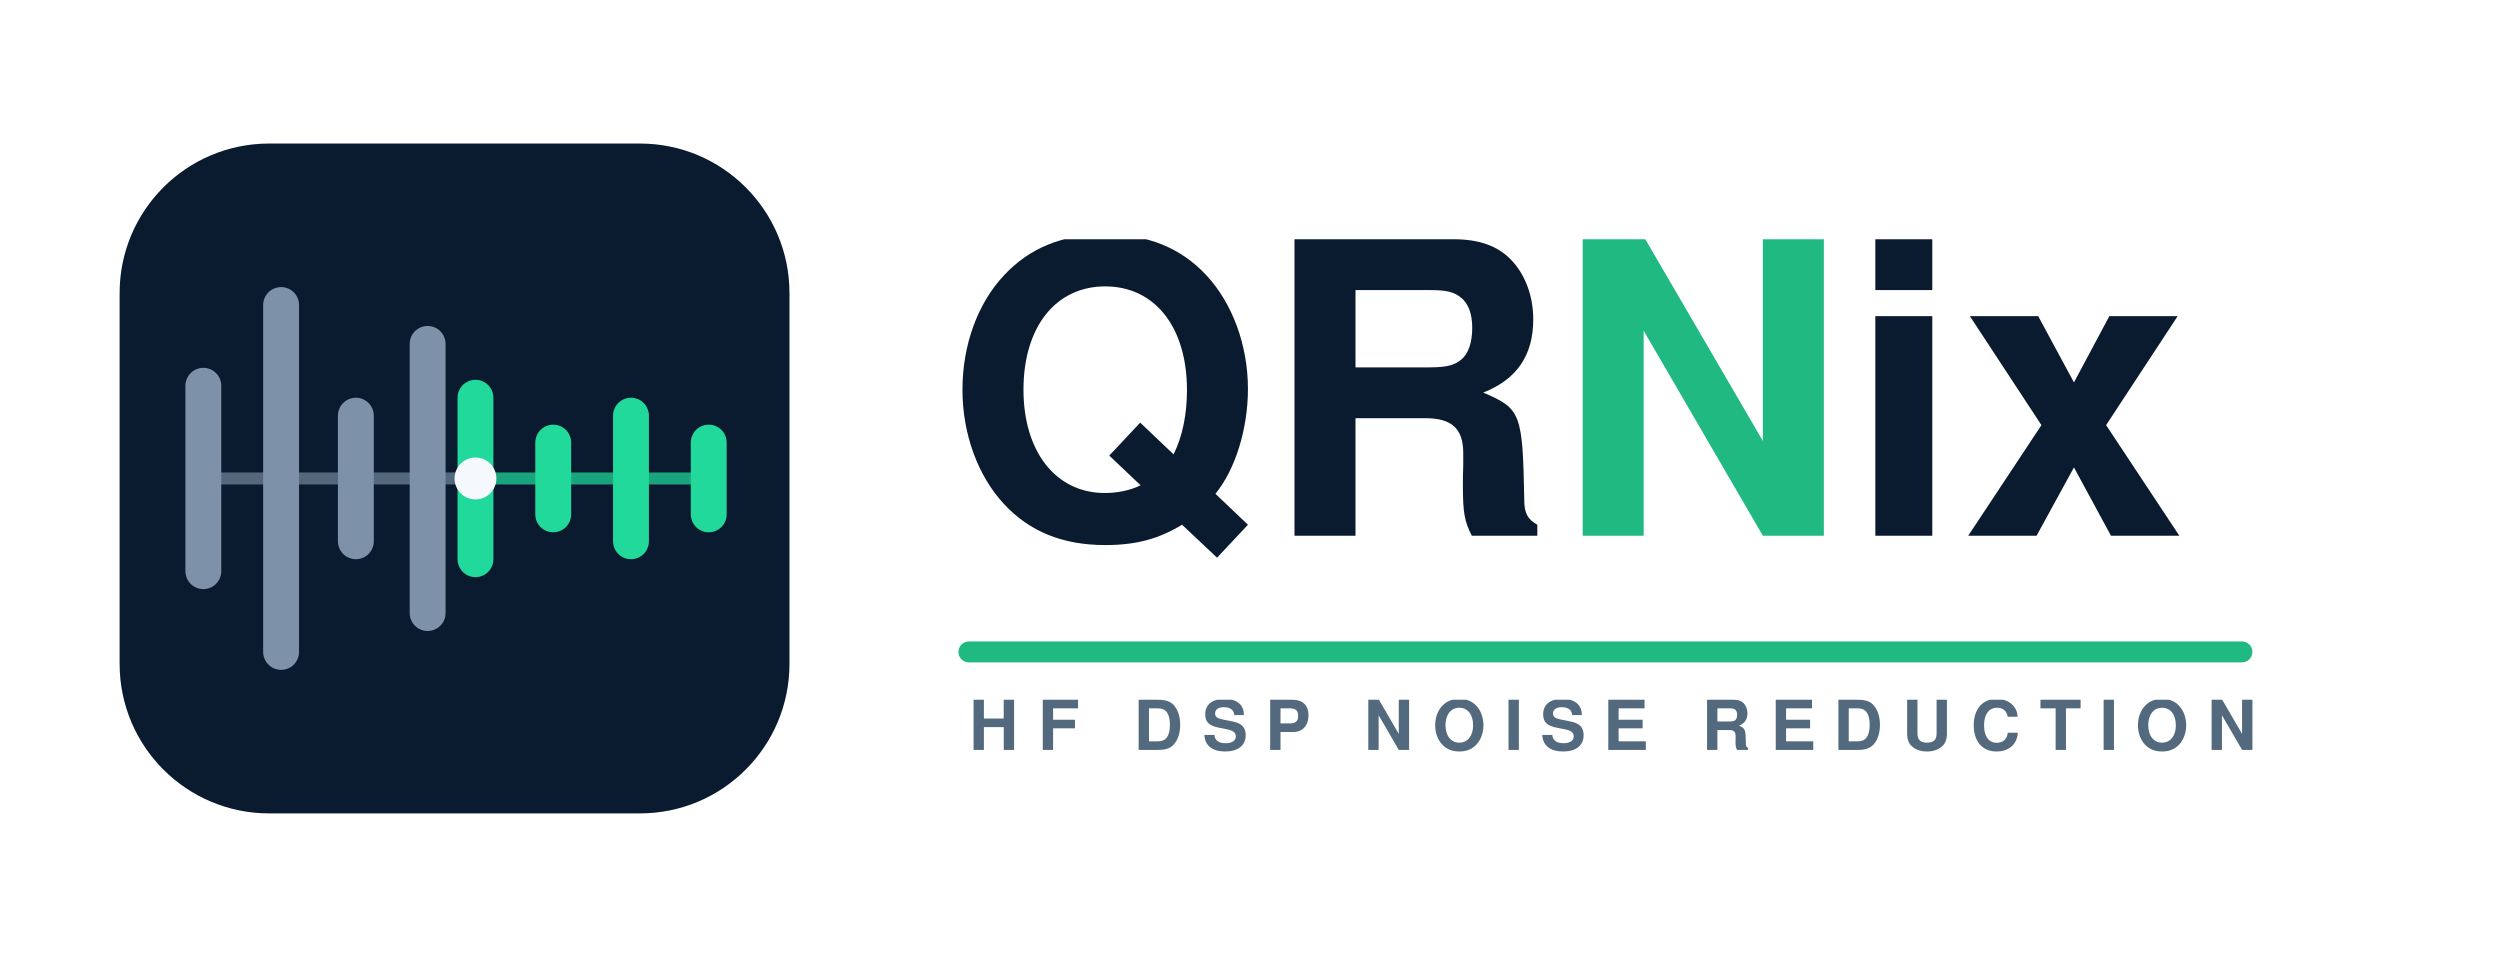
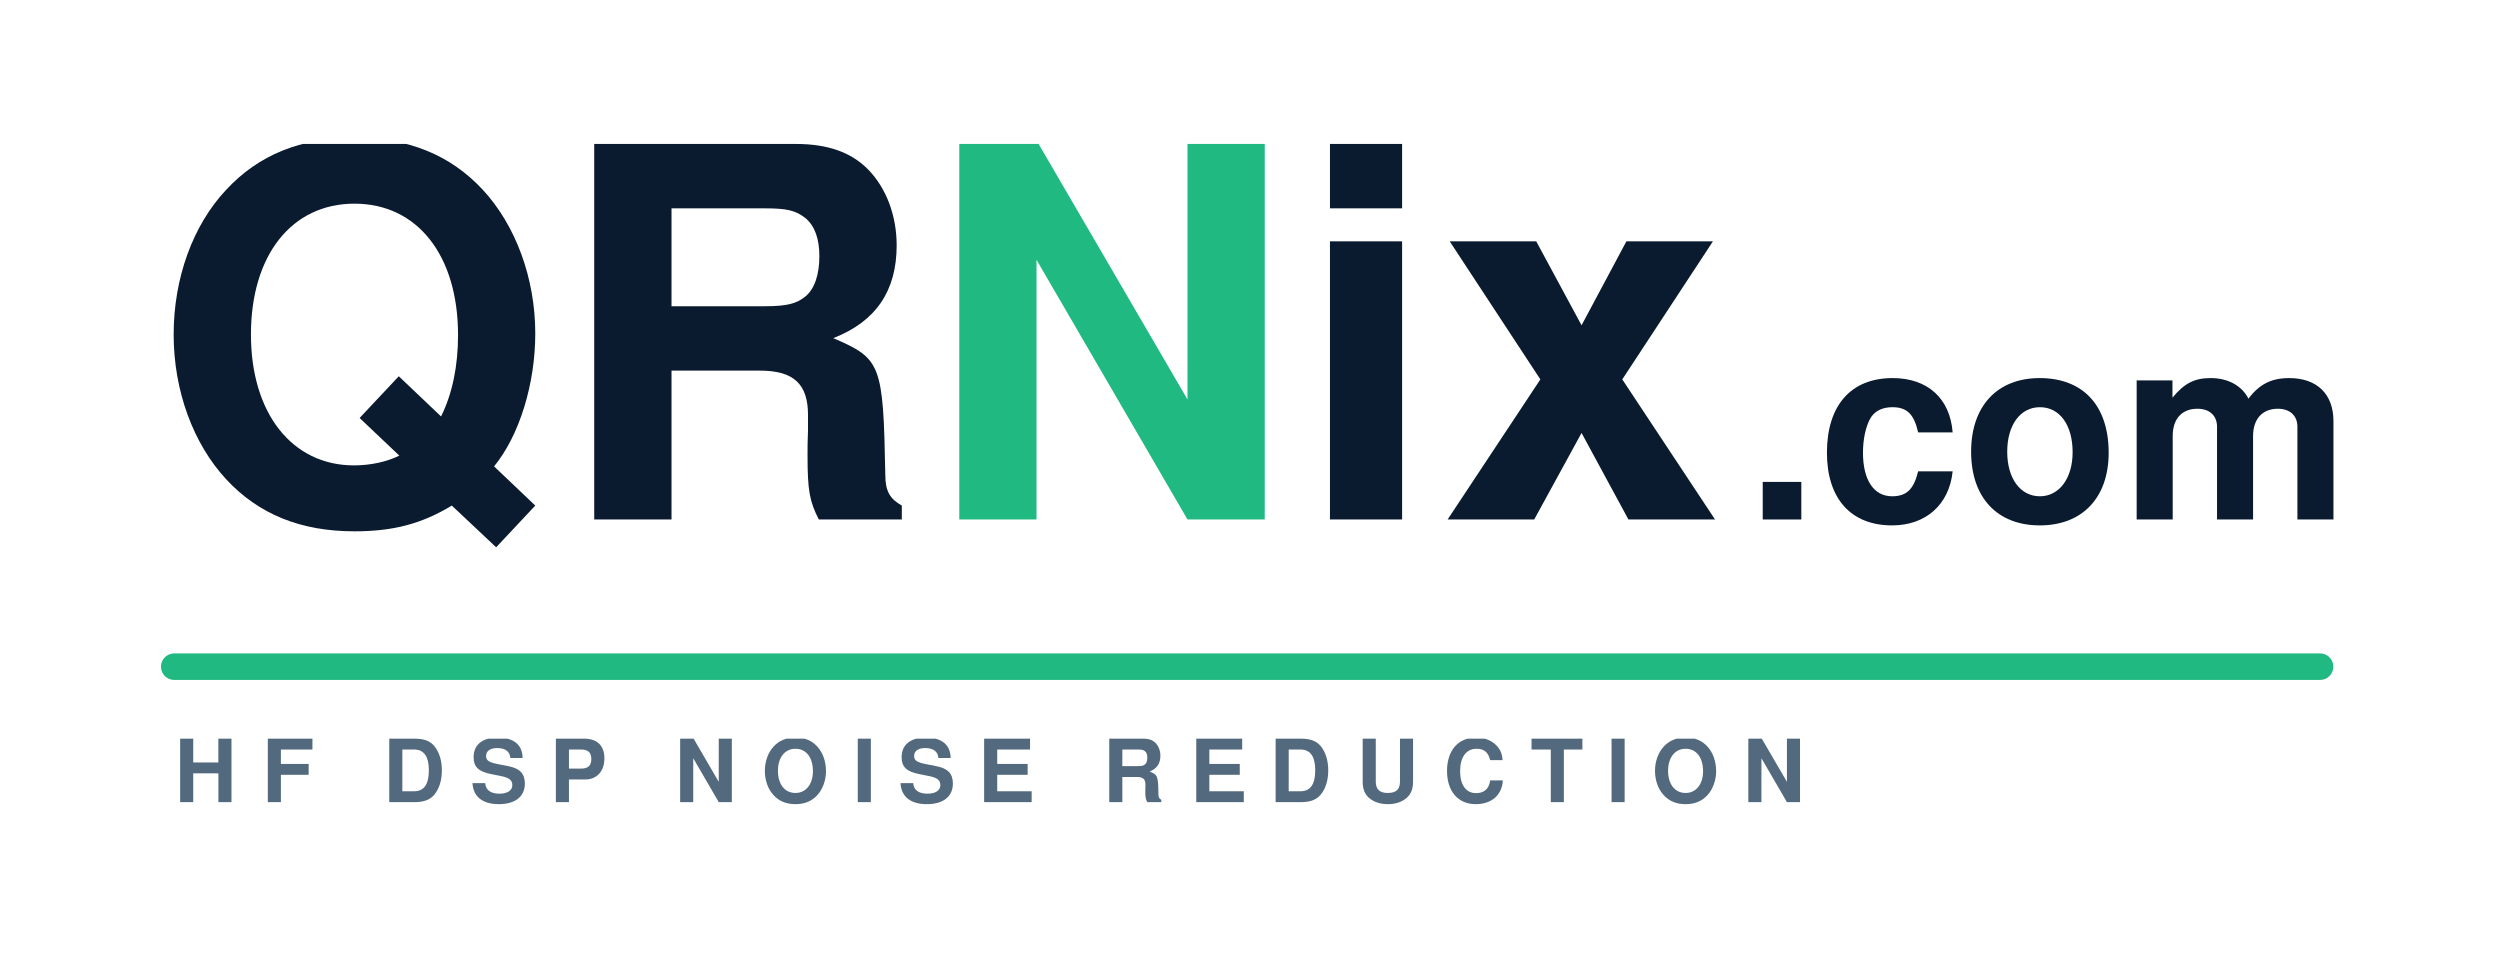
- <svg xmlns="http://www.w3.org/2000/svg" xmlns:xlink="http://www.w3.org/1999/xlink" viewBox="0 0 836 320" role="img" aria-labelledby="title desc">
-   <g transform="translate(40 48)">
-     <rect width="224" height="224" rx="50" fill="#0A1A2F" />
-     <path d="M28 112 H113" fill="none" stroke="#7D92A8" stroke-width="4" stroke-linecap="round" opacity=".65" />
-     <path d="M125 112 H197" fill="none" stroke="#20D99A" stroke-width="4" stroke-linecap="round" opacity=".72" />
-     <path d="M28 81 V143 M54 54 V170 M79 91 V133 M103 67 V157" fill="none" stroke="#7D92A8" stroke-width="12" stroke-linecap="round" />
-     <path d="M119 85 V139 M145 100 V124 M171 91 V133 M197 100 V124" fill="none" stroke="#20D99A" stroke-width="12" stroke-linecap="round" />
-     <circle cx="119" cy="112" r="7" fill="#F5F8FC" />
-   </g>
-   <svg x="316" y="80" width="416" height="136" viewBox="0 0 416 136" aria-hidden="true">
+ <svg xmlns="http://www.w3.org/2000/svg" xmlns:xlink="http://www.w3.org/1999/xlink" viewBox="0 0 660 254" role="img" aria-labelledby="title desc">
+   <svg x="40" y="38" width="416" height="136" viewBox="0 0 416 136" aria-hidden="true">
    <defs>
      <g>
        <g id="word-light-glyph-0-0">
          <path d="M 90.438 -14.016 C 97.109 -22.172 101.312 -35.766 101.312 -49.094 C 101.312 -63.641 96.156 -77.656 87.453 -87.047 C 78.875 -96.281 67.734 -100.781 53.578 -100.781 C 39.438 -100.781 28.281 -96.281 19.719 -87.047 C 10.875 -77.656 5.844 -63.641 5.844 -48.828 C 5.844 -34 11.016 -19.984 19.719 -10.609 C 28.281 -1.359 39.438 3.125 53.578 3.125 C 63.922 3.125 71.406 1.094 79.281 -3.672 L 90.984 7.344 L 101.312 -3.672 Z M 65.281 -37.812 L 54.938 -26.797 L 65.422 -16.859 C 62.156 -15.234 57.797 -14.281 53.453 -14.281 C 37.125 -14.281 26.25 -28.016 26.25 -48.828 C 26.25 -69.766 36.984 -83.375 53.578 -83.375 C 70.172 -83.375 80.922 -69.766 80.922 -48.688 C 80.922 -40.531 79.422 -33.188 76.438 -27.203 Z M 65.281 -37.812 " />
        </g>
        <g id="word-light-glyph-0-1">
          <path d="M 31.281 -39.297 L 54.672 -39.297 C 63.516 -39.297 67.312 -35.766 67.312 -27.609 L 67.312 -23.531 C 67.188 -20.938 67.188 -18.5 67.188 -17 C 67.188 -7.609 67.734 -4.766 70.172 0 L 92.078 0 L 92.078 -3.672 C 88.938 -5.438 87.719 -7.484 87.719 -11.828 C 87.172 -41.078 86.625 -42.438 73.984 -47.875 C 85.141 -52.219 90.719 -60.25 90.719 -72.359 C 90.719 -80.234 87.984 -87.453 83.234 -92.344 C 78.75 -96.969 72.484 -99.141 64.062 -99.141 L 10.875 -99.141 L 10.875 0 L 31.281 0 Z M 31.281 -56.297 L 31.281 -82.141 L 55.891 -82.141 C 61.75 -82.141 64.062 -81.594 66.641 -79.562 C 69.094 -77.516 70.312 -74.125 70.312 -69.5 C 70.312 -64.734 69.094 -60.922 66.641 -58.891 C 64.328 -56.984 61.75 -56.297 55.891 -56.297 Z M 31.281 -56.297 " />
        </g>
        <g id="word-light-glyph-0-2">
          <path d="M 69.5 0 L 89.891 0 L 89.891 -99.141 L 69.5 -99.141 L 69.5 -31.688 L 30.188 -99.141 L 9.25 -99.141 L 9.25 0 L 29.641 0 L 29.641 -68.547 Z M 69.5 0 " />
        </g>
        <g id="word-light-glyph-0-3">
          <path d="M 28.156 -73.438 L 9.109 -73.438 L 9.109 0 L 28.156 0 Z M 28.156 -99.141 L 9.109 -99.141 L 9.109 -82.141 L 28.156 -82.141 Z M 28.156 -99.141 " />
        </g>
        <g id="word-light-glyph-0-4">
          <path d="M 48.281 -36.984 L 72.219 -73.438 L 49.375 -73.438 L 37.531 -51.266 L 25.562 -73.438 L 2.719 -73.438 L 26.656 -36.984 L 2.172 0 L 25.031 0 L 37.531 -22.844 L 49.906 0 L 72.766 0 Z M 48.281 -36.984 " />
        </g>
      </g>
    </defs>
    <g fill="rgb(3.922%, 10.196%, 18.431%)" fill-opacity="1">
      <use xlink:href="#word-light-glyph-0-0" x="0" y="99.144" />
      <use xlink:href="#word-light-glyph-0-1" x="106" y="99.144" />
    </g>
    <g fill="rgb(12.549%, 72.549%, 50.98%)" fill-opacity="1">
      <use xlink:href="#word-light-glyph-0-2" x="204" y="99.144" />
    </g>
    <g fill="rgb(3.922%, 10.196%, 18.431%)" fill-opacity="1">
      <use xlink:href="#word-light-glyph-0-3" x="302" y="99.144" />
      <use xlink:href="#word-light-glyph-0-4" x="340" y="99.144" />
    </g>
  </svg>
-   <line x1="324" y1="218" x2="749.7" y2="218" stroke="#20B982" stroke-width="7" stroke-linecap="round" />
-   <svg x="324" y="234" width="431" height="23" viewBox="0 0 431 23" aria-hidden="true">
+   <svg x="461" y="87.57" width="159" height="68" viewBox="0 0 159 68" aria-hidden="true">
+     <defs>
+       <g>
+         <g id="com-light-glyph-0-0">
+           <path d="M 14.547 -9.922 L 4.359 -9.922 L 4.359 0 L 14.547 0 Z M 14.547 -9.922 " />
+         </g>
+         <g id="com-light-glyph-0-1">
+           <path d="M 35.5 -22.984 C 34.812 -31.953 28.906 -37.328 19.656 -37.328 C 8.641 -37.328 2.312 -30.125 2.312 -17.609 C 2.312 -5.516 8.641 1.562 19.516 1.562 C 28.422 1.562 34.609 -3.938 35.5 -12.719 L 26.391 -12.719 C 25.234 -7.953 23.328 -6.125 19.516 -6.125 C 14.688 -6.125 11.828 -10.406 11.828 -17.609 C 11.828 -21.141 12.516 -24.344 13.672 -26.516 C 14.75 -28.562 16.859 -29.641 19.578 -29.641 C 23.453 -29.641 25.297 -27.812 26.391 -22.984 Z M 35.5 -22.984 " />
+         </g>
+         <g id="com-light-glyph-0-2">
+           <path d="M 20.469 -37.328 C 9.25 -37.328 2.375 -29.922 2.375 -17.891 C 2.375 -5.781 9.25 1.562 20.531 1.562 C 31.75 1.562 38.688 -5.781 38.688 -17.609 C 38.688 -30.062 31.953 -37.328 20.469 -37.328 Z M 20.531 -29.641 C 25.766 -29.641 29.172 -24.953 29.172 -17.75 C 29.172 -10.875 25.641 -6.125 20.531 -6.125 C 15.375 -6.125 11.906 -10.812 11.906 -17.891 C 11.906 -24.953 15.375 -29.641 20.531 -29.641 Z M 20.531 -29.641 " />
+         </g>
+         <g id="com-light-glyph-0-3">
+           <path d="M 4.078 -36.719 L 4.078 0 L 13.594 0 L 13.594 -22.031 C 13.594 -26.594 16.047 -29.234 20.125 -29.234 C 23.328 -29.234 25.297 -27.406 25.297 -24.484 L 25.297 0 L 34.812 0 L 34.812 -22.031 C 34.812 -26.516 37.266 -29.234 41.344 -29.234 C 44.547 -29.234 46.516 -27.406 46.516 -24.484 L 46.516 0 L 56.031 0 L 56.031 -25.969 C 56.031 -33.109 51.688 -37.328 44.344 -37.328 C 39.641 -37.328 36.453 -35.703 33.594 -31.891 C 31.828 -35.359 28.156 -37.328 23.594 -37.328 C 19.375 -37.328 16.656 -35.969 13.531 -32.156 L 13.531 -36.719 Z M 4.078 -36.719 " />
+         </g>
+       </g>
+     </defs>
+     <g fill="rgb(3.922%, 10.196%, 18.431%)" fill-opacity="1">
+       <use xlink:href="#com-light-glyph-0-0" x="0" y="49.572" />
+       <use xlink:href="#com-light-glyph-0-1" x="19" y="49.572" />
+       <use xlink:href="#com-light-glyph-0-2" x="57" y="49.572" />
+       <use xlink:href="#com-light-glyph-0-3" x="99" y="49.572" />
+     </g>
+   </svg>
+   <line x1="46" y1="176" x2="612.5" y2="176" stroke="#20B982" stroke-width="7" stroke-linecap="round" />
+   <svg x="46" y="195" width="431" height="23" viewBox="0 0 431 23" aria-hidden="true">
    <defs>
      <g>
        <g id="desc-light-glyph-0-0">
          <path d="M 11.656 -7.609 L 11.656 0 L 15.109 0 L 15.109 -16.766 L 11.641 -16.766 L 11.641 -10.484 L 5.016 -10.484 L 5.016 -16.766 L 1.562 -16.766 L 1.562 0 L 5.016 0 L 5.016 -7.609 Z M 11.656 -7.609 " />
        </g>
        <g id="desc-light-glyph-0-1">
          <path d="M 5.156 -7.219 L 12.484 -7.219 L 12.484 -10.094 L 5.156 -10.094 L 5.156 -13.891 L 13.484 -13.891 L 13.484 -16.766 L 1.703 -16.766 L 1.703 0 L 5.156 0 Z M 5.156 -7.219 " />
        </g>
        <g id="desc-light-glyph-0-2">
</g>
        <g id="desc-light-glyph-0-3">
          <path d="M 1.766 0 L 8.328 0 C 10.875 0 12.484 -0.594 13.641 -1.953 C 14.953 -3.516 15.656 -5.766 15.656 -8.391 C 15.656 -11 14.953 -13.25 13.641 -14.828 C 12.484 -16.188 10.906 -16.766 8.328 -16.766 L 1.766 -16.766 Z M 5.219 -2.875 L 5.219 -13.891 L 8.328 -13.891 C 10.922 -13.891 12.219 -12.078 12.219 -8.375 C 12.219 -4.688 10.922 -2.875 8.328 -2.875 Z M 5.219 -2.875 " />
        </g>
        <g id="desc-light-glyph-0-4">
          <path d="M 13.969 -11.656 C 13.938 -15.141 11.609 -17.047 7.391 -17.047 C 3.359 -17.047 1.031 -15.156 1.031 -11.891 C 1.031 -9.297 2.344 -8.031 5.75 -7.391 L 8.094 -6.922 C 10.391 -6.484 11.25 -5.844 11.25 -4.484 C 11.25 -3.078 9.953 -2.234 7.859 -2.234 C 5.516 -2.234 4.203 -3.219 4.094 -5.016 L 0.734 -5.016 C 0.938 -1.422 3.406 0.531 7.688 0.531 C 12 0.531 14.562 -1.469 14.562 -4.906 C 14.562 -7.547 13.219 -8.922 10.125 -9.516 L 7.5 -10.031 C 5.031 -10.516 4.328 -11 4.328 -12.219 C 4.328 -13.484 5.422 -14.281 7.219 -14.281 C 9.406 -14.281 10.625 -13.359 10.734 -11.656 Z M 13.969 -11.656 " />
        </g>
        <g id="desc-light-glyph-0-5">
          <path d="M 5.203 -5.984 L 9.5 -5.984 C 12.578 -5.984 14.562 -8.172 14.562 -11.562 C 14.562 -14.922 12.656 -16.766 9.156 -16.766 L 1.75 -16.766 L 1.75 0 L 5.203 0 Z M 5.203 -8.859 L 5.203 -13.891 L 8.422 -13.891 C 10.266 -13.891 11.109 -13.094 11.109 -11.391 C 11.109 -9.656 10.266 -8.859 8.422 -8.859 Z M 5.203 -8.859 " />
        </g>
        <g id="desc-light-glyph-0-6">
          <path d="M 11.75 0 L 15.203 0 L 15.203 -16.766 L 11.75 -16.766 L 11.75 -5.359 L 5.109 -16.766 L 1.562 -16.766 L 1.562 0 L 5.016 0 L 5.016 -11.594 Z M 11.75 0 " />
        </g>
        <g id="desc-light-glyph-0-7">
          <path d="M 8.969 -17.047 C 6.625 -17.047 4.688 -16.266 3.266 -14.719 C 1.766 -13.109 0.922 -10.766 0.922 -8.25 C 0.922 -5.75 1.766 -3.375 3.266 -1.797 C 4.719 -0.234 6.594 0.531 9 0.531 C 11.391 0.531 13.266 -0.234 14.719 -1.797 C 16.172 -3.328 17.062 -5.766 17.062 -8.141 C 17.062 -10.766 16.219 -13.141 14.719 -14.719 C 13.25 -16.312 11.406 -17.047 8.969 -17.047 Z M 9 -14.094 C 11.828 -14.094 13.609 -11.797 13.609 -8.172 C 13.609 -4.719 11.75 -2.422 9 -2.422 C 6.188 -2.422 4.375 -4.719 4.375 -8.25 C 4.375 -11.797 6.188 -14.094 9 -14.094 Z M 9 -14.094 " />
        </g>
        <g id="desc-light-glyph-0-8">
          <path d="M 4.906 -16.766 L 1.453 -16.766 L 1.453 0 L 4.906 0 Z M 4.906 -16.766 " />
        </g>
        <g id="desc-light-glyph-0-9">
          <path d="M 5.266 -7.219 L 13.297 -7.219 L 13.297 -10.094 L 5.266 -10.094 L 5.266 -13.891 L 13.938 -13.891 L 13.938 -16.766 L 1.812 -16.766 L 1.812 0 L 14.359 0 L 14.359 -2.875 L 5.266 -2.875 Z M 5.266 -7.219 " />
        </g>
        <g id="desc-light-glyph-0-10">
          <path d="M 5.297 -6.641 L 9.25 -6.641 C 10.734 -6.641 11.391 -6.047 11.391 -4.672 L 11.391 -3.984 C 11.359 -3.547 11.359 -3.125 11.359 -2.875 C 11.359 -1.281 11.453 -0.812 11.875 0 L 15.578 0 L 15.578 -0.625 C 15.047 -0.922 14.828 -1.266 14.828 -2 C 14.75 -6.953 14.656 -7.172 12.516 -8.094 C 14.391 -8.828 15.344 -10.188 15.344 -12.234 C 15.344 -13.562 14.875 -14.781 14.078 -15.609 C 13.312 -16.406 12.266 -16.766 10.828 -16.766 L 1.844 -16.766 L 1.844 0 L 5.297 0 Z M 5.297 -9.516 L 5.297 -13.891 L 9.453 -13.891 C 10.438 -13.891 10.828 -13.797 11.266 -13.453 C 11.688 -13.109 11.891 -12.531 11.891 -11.75 C 11.891 -10.953 11.688 -10.297 11.266 -9.953 C 10.875 -9.641 10.438 -9.516 9.453 -9.516 Z M 5.297 -9.516 " />
        </g>
        <g id="desc-light-glyph-0-11">
          <path d="M 11.594 -16.766 L 11.594 -5.406 C 11.594 -3.375 10.562 -2.422 8.391 -2.422 C 6.234 -2.422 5.203 -3.375 5.203 -5.406 L 5.203 -16.766 L 1.75 -16.766 L 1.75 -5.406 C 1.75 -3.516 2.25 -2.188 3.375 -1.172 C 4.594 -0.062 6.375 0.531 8.391 0.531 C 10.422 0.531 12.188 -0.062 13.406 -1.172 C 14.531 -2.188 15.047 -3.516 15.047 -5.406 L 15.047 -16.766 Z M 11.594 -16.766 " />
        </g>
        <g id="desc-light-glyph-0-12">
          <path d="M 15.688 -11.094 C 15.578 -12.531 15.266 -13.453 14.562 -14.391 C 13.266 -16.094 11.203 -17.047 8.688 -17.047 C 3.953 -17.047 1.016 -13.656 1.016 -8.234 C 1.016 -2.828 3.938 0.531 8.609 0.531 C 12.781 0.531 15.547 -1.891 15.75 -5.734 L 12.391 -5.734 C 12.172 -3.594 10.828 -2.375 8.688 -2.375 C 6.031 -2.375 4.469 -4.531 4.469 -8.188 C 4.469 -11.891 6.094 -14.094 8.812 -14.094 C 10.812 -14.094 11.938 -13.141 12.391 -11.094 Z M 15.688 -11.094 " />
        </g>
        <g id="desc-light-glyph-0-13">
          <path d="M 8.859 -13.891 L 13.75 -13.891 L 13.75 -16.766 L 0.328 -16.766 L 0.328 -13.891 L 5.406 -13.891 L 5.406 0 L 8.859 0 Z M 8.859 -13.891 " />
        </g>
      </g>
    </defs>
    <g fill="rgb(32.157%, 41.176%, 49.412%)" fill-opacity="1">
      <use xlink:href="#desc-light-glyph-0-0" x="0" y="16.767" />
      <use xlink:href="#desc-light-glyph-0-1" x="23" y="16.767" />
      <use xlink:href="#desc-light-glyph-0-2" x="43" y="16.767" />
      <use xlink:href="#desc-light-glyph-0-3" x="55" y="16.767" />
      <use xlink:href="#desc-light-glyph-0-4" x="78" y="16.767" />
      <use xlink:href="#desc-light-glyph-0-5" x="99" y="16.767" />
      <use xlink:href="#desc-light-glyph-0-2" x="120" y="16.767" />
      <use xlink:href="#desc-light-glyph-0-6" x="132" y="16.767" />
      <use xlink:href="#desc-light-glyph-0-7" x="155" y="16.767" />
      <use xlink:href="#desc-light-glyph-0-8" x="179" y="16.767" />
      <use xlink:href="#desc-light-glyph-0-4" x="191" y="16.767" />
      <use xlink:href="#desc-light-glyph-0-9" x="212" y="16.767" />
      <use xlink:href="#desc-light-glyph-0-2" x="233" y="16.767" />
      <use xlink:href="#desc-light-glyph-0-10" x="245" y="16.767" />
      <use xlink:href="#desc-light-glyph-0-9" x="268" y="16.767" />
      <use xlink:href="#desc-light-glyph-0-3" x="289" y="16.767" />
      <use xlink:href="#desc-light-glyph-0-11" x="312" y="16.767" />
      <use xlink:href="#desc-light-glyph-0-12" x="335" y="16.767" />
      <use xlink:href="#desc-light-glyph-0-13" x="358" y="16.767" />
      <use xlink:href="#desc-light-glyph-0-8" x="378" y="16.767" />
      <use xlink:href="#desc-light-glyph-0-7" x="390" y="16.767" />
      <use xlink:href="#desc-light-glyph-0-6" x="414" y="16.767" />
    </g>
  </svg>
</svg>
